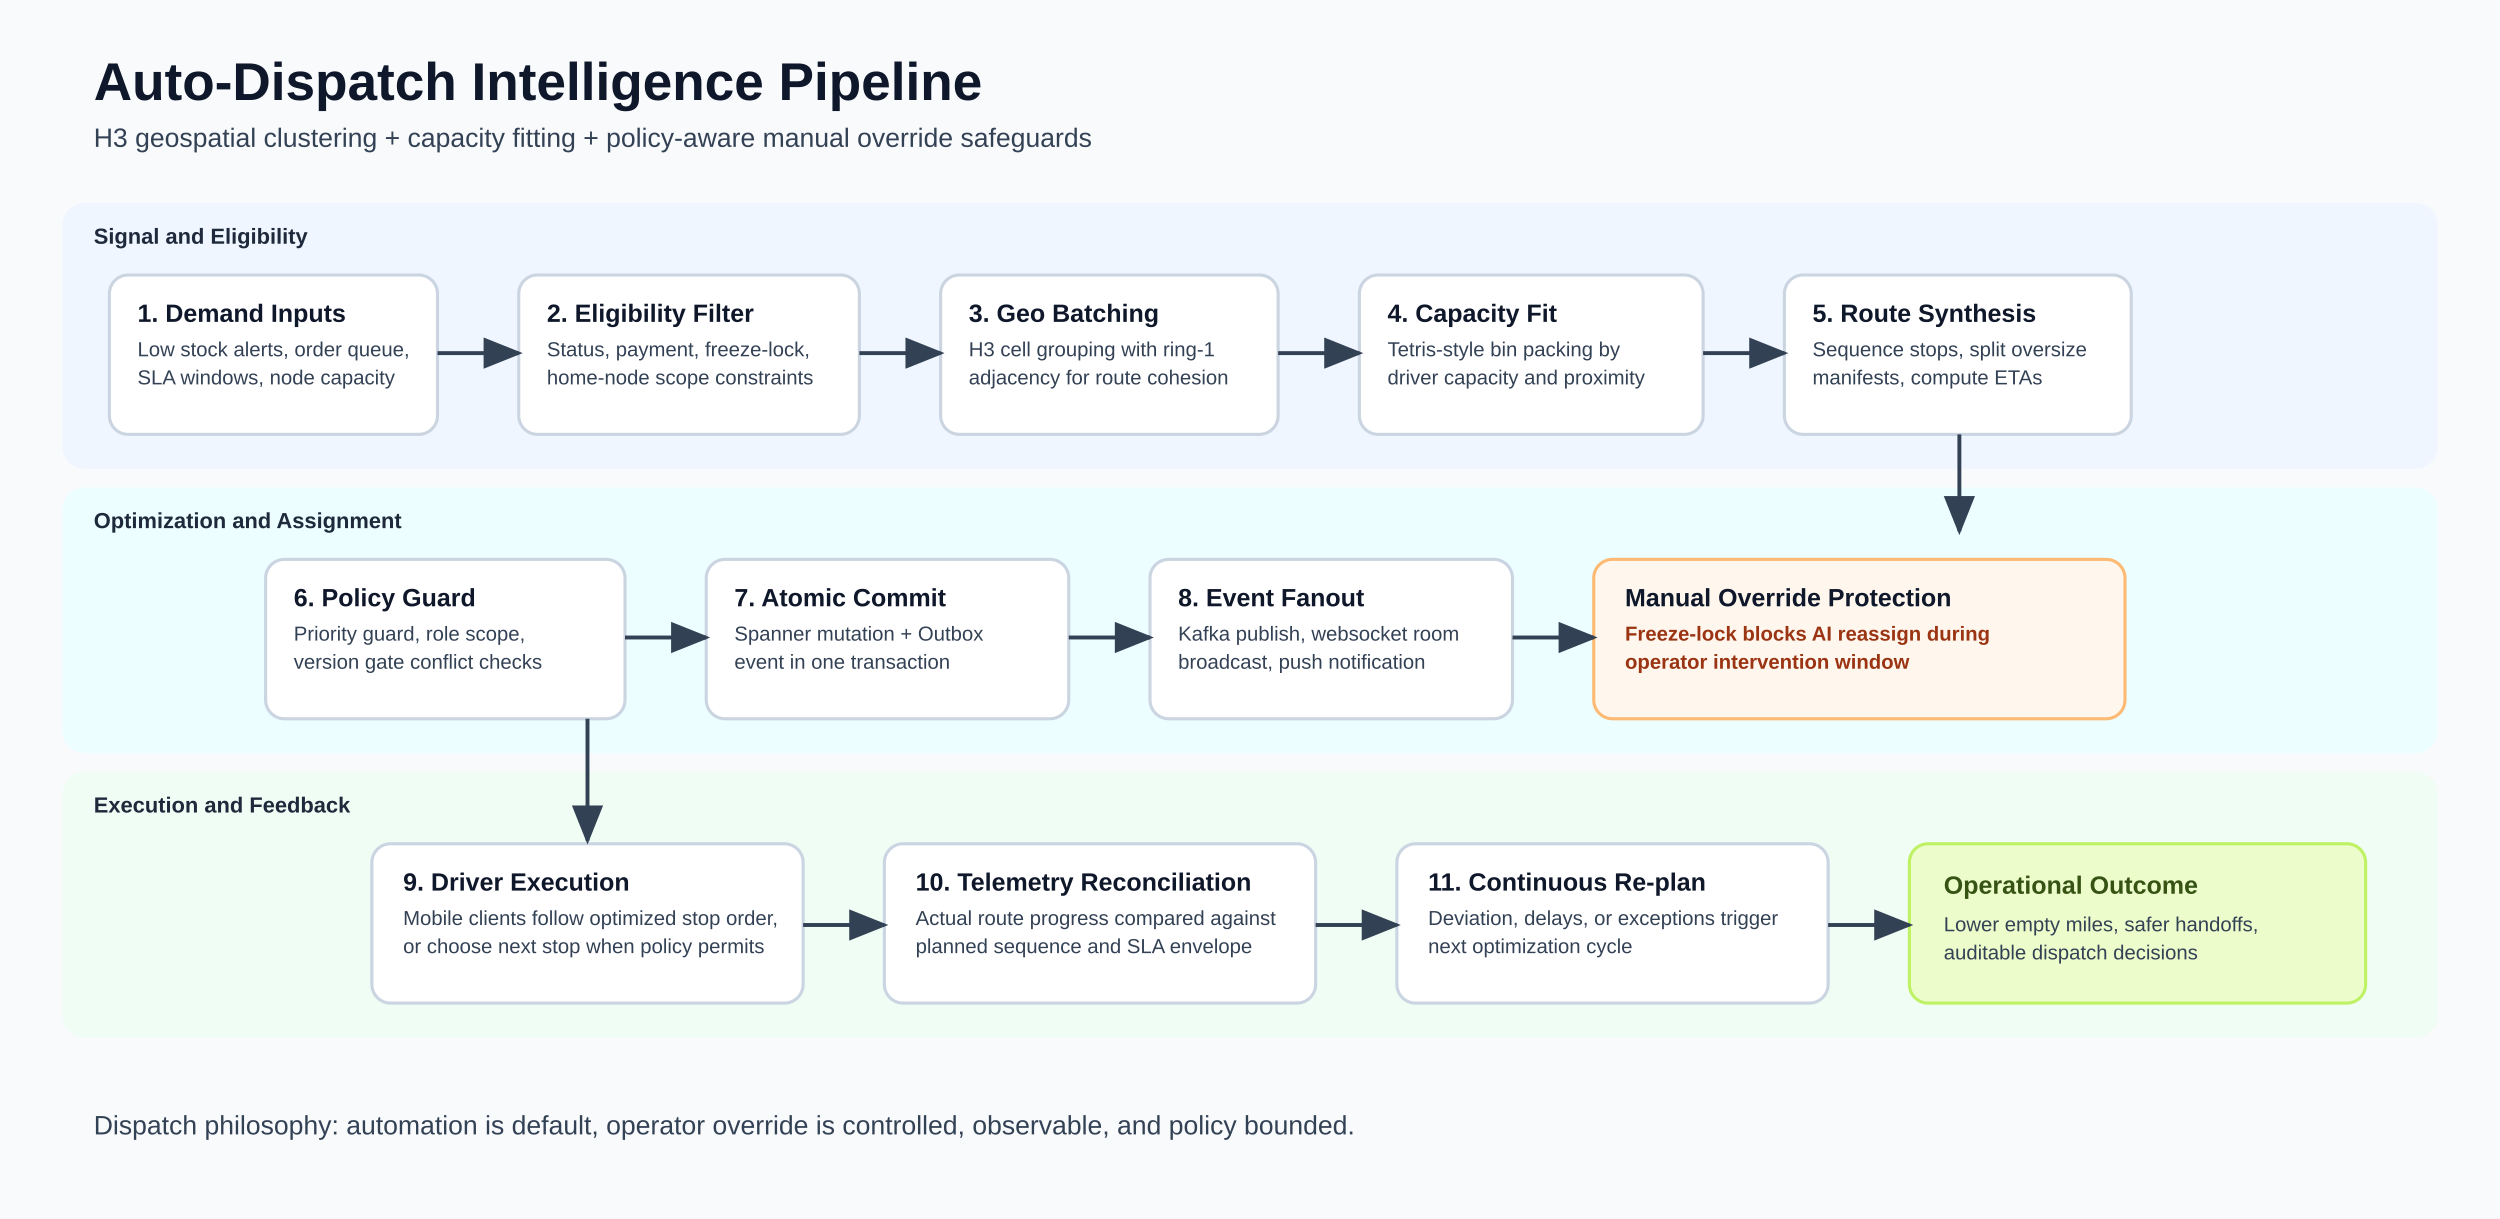
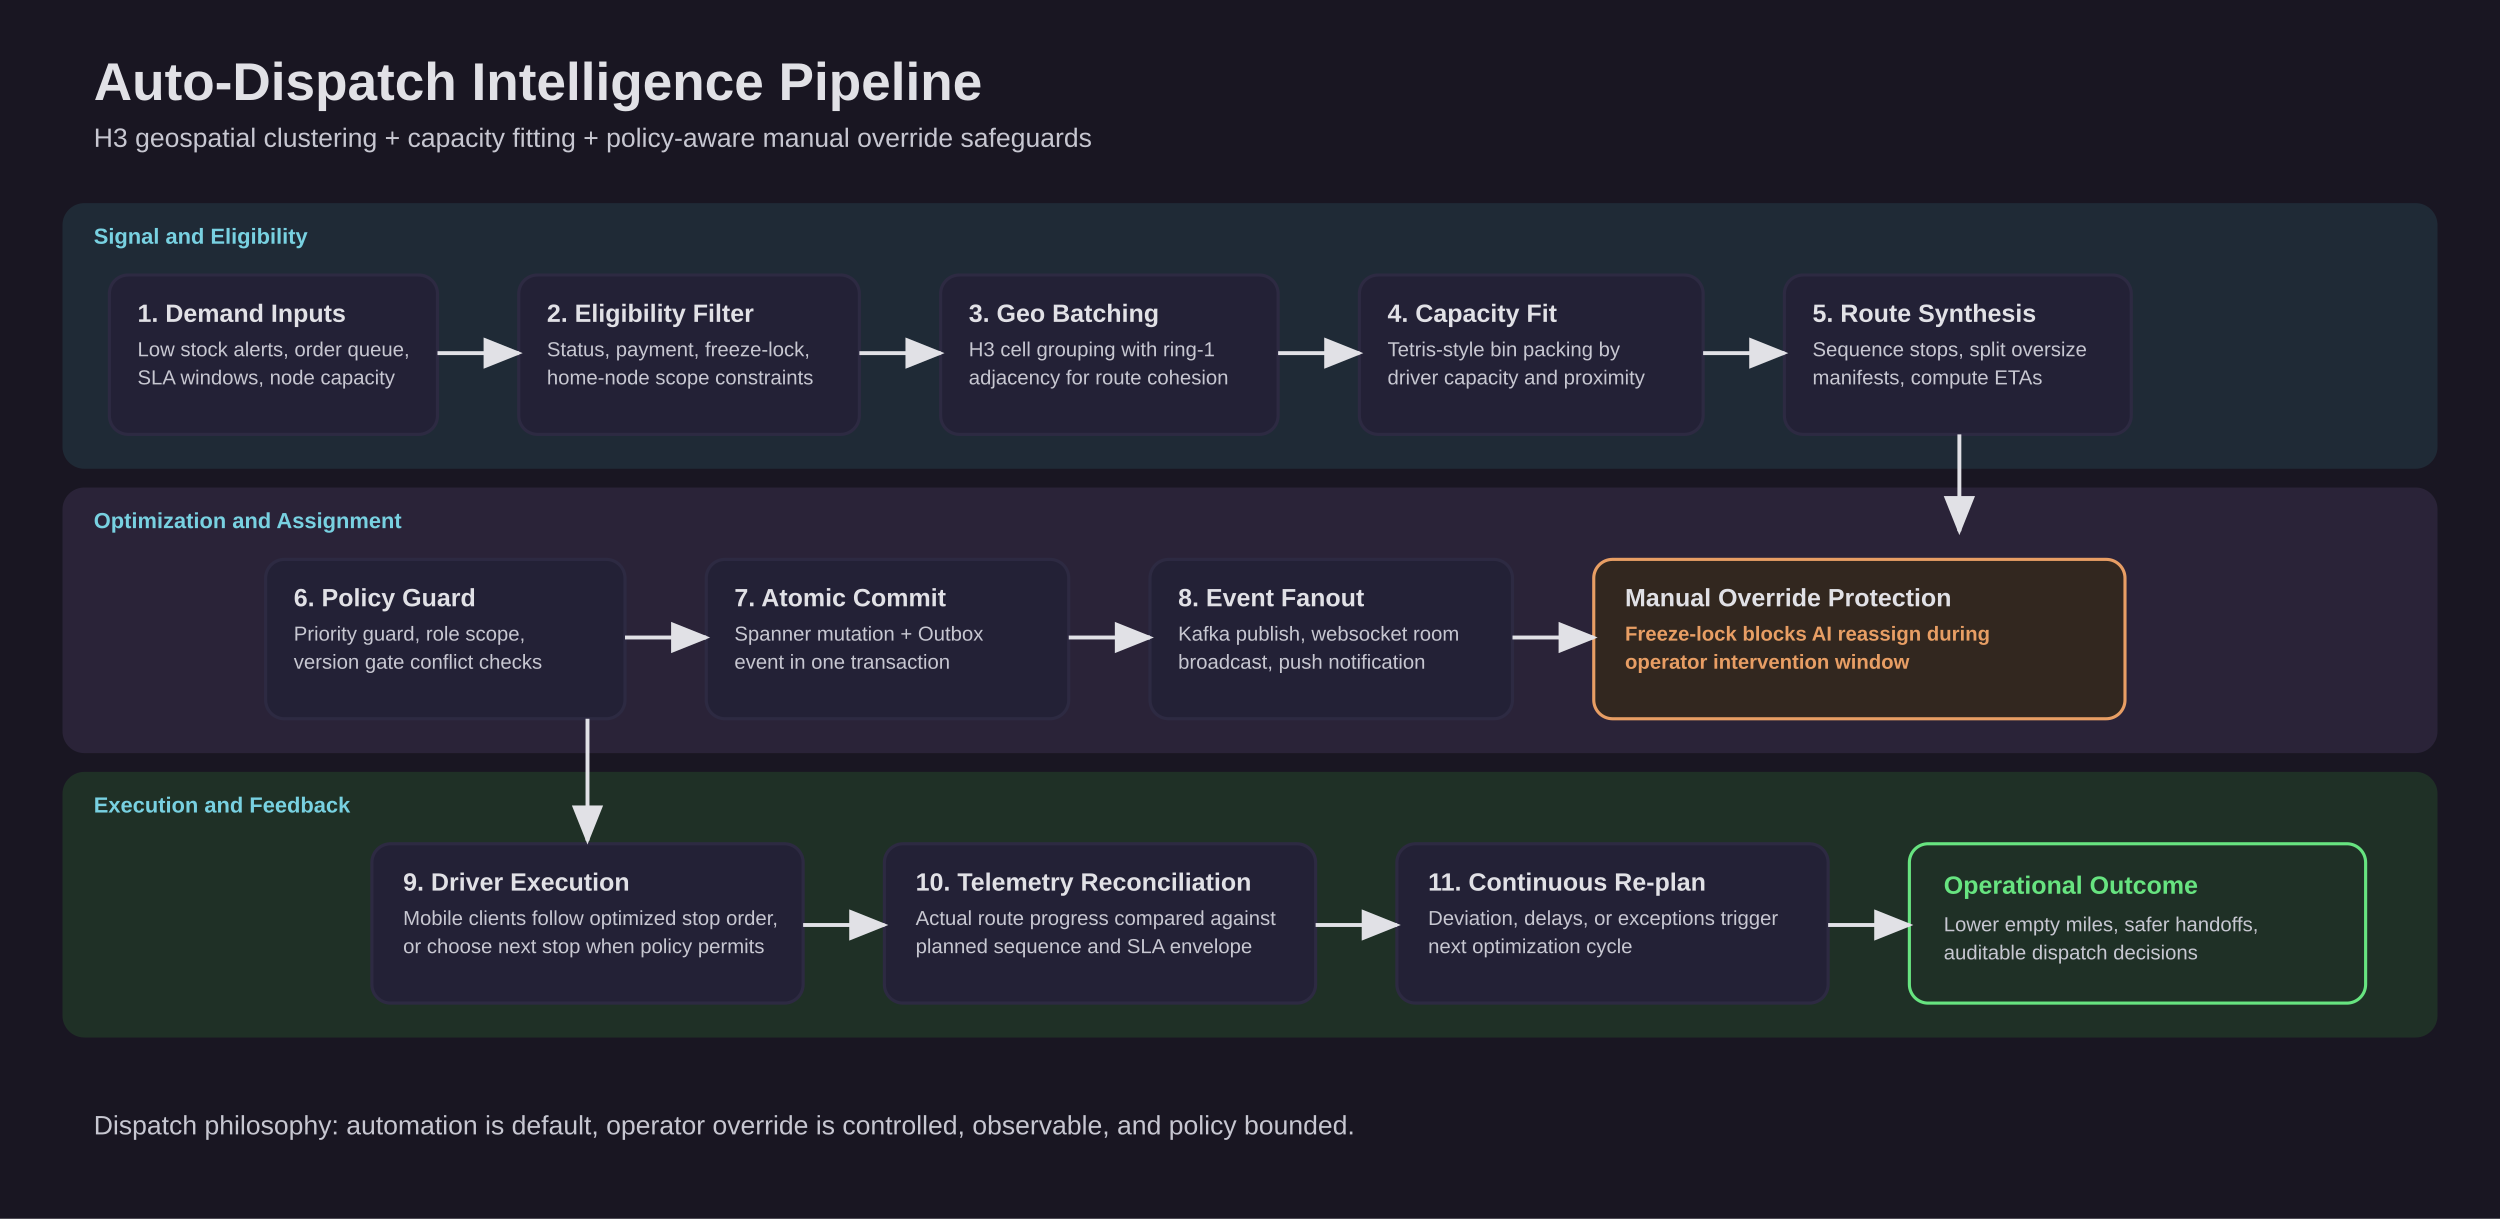
<svg xmlns="http://www.w3.org/2000/svg" width="1600" height="780" viewBox="0 0 1600 780" role="img" aria-label="Auto-dispatch optimization pipeline">
  <defs>
    <style>
-       .bg { fill: #f8fafc; }
-       .title { font: 700 34px Arial, sans-serif; fill: #0f172a; }
-       .subtitle { font: 500 17px Arial, sans-serif; fill: #334155; }
-       .step { fill: #ffffff; stroke: #cbd5e1; stroke-width: 2; }
-       .stepTitle { font: 700 16px Arial, sans-serif; fill: #0f172a; }
-       .stepText { font: 500 13px Arial, sans-serif; fill: #334155; }
-       .laneA { fill: #eff6ff; }
-       .laneB { fill: #ecfeff; }
-       .laneC { fill: #f0fdf4; }
-       .laneLabel { font: 700 14px Arial, sans-serif; fill: #1e293b; }
-       .arrow { stroke: #334155; stroke-width: 2.5; fill: none; marker-end: url(#arrowHead); }
-       .guard { fill: #fff7ed; stroke: #fdba74; stroke-width: 2; }
-       .guardText { font: 600 13px Arial, sans-serif; fill: #9a3412; }
-       .outcome { fill: #ecfccb; stroke: #bef264; stroke-width: 2; }
-       .outcomeText { font: 700 16px Arial, sans-serif; fill: #365314; }
+       .bg { fill: #191622; }
+       .title { font: 700 34px Arial, sans-serif; fill: #e1e1e6; }
+       .subtitle { font: 500 17px Arial, sans-serif; fill: #c7c7d1; }
+       .step { fill: #232136; stroke: #2d2a42; stroke-width: 2; }
+       .stepTitle { font: 700 16px Arial, sans-serif; fill: #e1e1e6; }
+       .stepText { font: 500 13px Arial, sans-serif; fill: #c7c7d1; }
+       .laneA { fill: #1f2a36; }
+       .laneB { fill: #2a2338; }
+       .laneC { fill: #1f3026; }
+       .laneLabel { font: 700 14px Arial, sans-serif; fill: #78d1e1; }
+       .arrow { stroke: #e1e1e6; stroke-width: 2.5; fill: none; marker-end: url(#arrowHead); }
+       .guard { fill: #32271f; stroke: #e89e64; stroke-width: 2; }
+       .guardText { font: 600 13px Arial, sans-serif; fill: #e89e64; }
+       .outcome { fill: #1f3026; stroke: #67e480; stroke-width: 2; }
+       .outcomeText { font: 700 16px Arial, sans-serif; fill: #67e480; }
    </style>
    <marker id="arrowHead" markerWidth="10" markerHeight="8" refX="9" refY="4" orient="auto" markerUnits="strokeWidth">
-       <path d="M0,0 L10,4 L0,8 Z" fill="#334155" />
+       <path d="M0,0 L10,4 L0,8 Z" fill="#e1e1e6" />
    </marker>
  </defs>
  <rect class="bg" x="0" y="0" width="1600" height="780" />
  <text class="title" x="60" y="64">Auto-Dispatch Intelligence Pipeline</text>
  <text class="subtitle" x="60" y="94">H3 geospatial clustering + capacity fitting + policy-aware manual override safeguards</text>
  <rect class="laneA" x="40" y="130" width="1520" height="170" rx="14" />
  <rect class="laneB" x="40" y="312" width="1520" height="170" rx="14" />
  <rect class="laneC" x="40" y="494" width="1520" height="170" rx="14" />
  <text class="laneLabel" x="60" y="156">Signal and Eligibility</text>
  <text class="laneLabel" x="60" y="338">Optimization and Assignment</text>
  <text class="laneLabel" x="60" y="520">Execution and Feedback</text>
  <rect class="step" x="70" y="176" width="210" height="102" rx="12" />
  <text class="stepTitle" x="88" y="206">1. Demand Inputs</text>
  <text class="stepText" x="88" y="228">Low stock alerts, order queue,</text>
  <text class="stepText" x="88" y="246">SLA windows, node capacity</text>
  <rect class="step" x="332" y="176" width="218" height="102" rx="12" />
  <text class="stepTitle" x="350" y="206">2. Eligibility Filter</text>
  <text class="stepText" x="350" y="228">Status, payment, freeze-lock,</text>
  <text class="stepText" x="350" y="246">home-node scope constraints</text>
  <rect class="step" x="602" y="176" width="216" height="102" rx="12" />
  <text class="stepTitle" x="620" y="206">3. Geo Batching</text>
  <text class="stepText" x="620" y="228">H3 cell grouping with ring-1</text>
  <text class="stepText" x="620" y="246">adjacency for route cohesion</text>
  <rect class="step" x="870" y="176" width="220" height="102" rx="12" />
  <text class="stepTitle" x="888" y="206">4. Capacity Fit</text>
  <text class="stepText" x="888" y="228">Tetris-style bin packing by</text>
  <text class="stepText" x="888" y="246">driver capacity and proximity</text>
  <rect class="step" x="1142" y="176" width="222" height="102" rx="12" />
  <text class="stepTitle" x="1160" y="206">5. Route Synthesis</text>
  <text class="stepText" x="1160" y="228">Sequence stops, split oversize</text>
  <text class="stepText" x="1160" y="246">manifests, compute ETAs</text>
  <rect class="step" x="170" y="358" width="230" height="102" rx="12" />
  <text class="stepTitle" x="188" y="388">6. Policy Guard</text>
  <text class="stepText" x="188" y="410">Priority guard, role scope,</text>
  <text class="stepText" x="188" y="428">version gate conflict checks</text>
  <rect class="step" x="452" y="358" width="232" height="102" rx="12" />
  <text class="stepTitle" x="470" y="388">7. Atomic Commit</text>
  <text class="stepText" x="470" y="410">Spanner mutation + Outbox</text>
  <text class="stepText" x="470" y="428">event in one transaction</text>
  <rect class="step" x="736" y="358" width="232" height="102" rx="12" />
  <text class="stepTitle" x="754" y="388">8. Event Fanout</text>
  <text class="stepText" x="754" y="410">Kafka publish, websocket room</text>
  <text class="stepText" x="754" y="428">broadcast, push notification</text>
  <rect class="guard" x="1020" y="358" width="340" height="102" rx="12" />
  <text class="stepTitle" x="1040" y="388">Manual Override Protection</text>
  <text class="guardText" x="1040" y="410">Freeze-lock blocks AI reassign during</text>
  <text class="guardText" x="1040" y="428">operator intervention window</text>
  <rect class="step" x="238" y="540" width="276" height="102" rx="12" />
  <text class="stepTitle" x="258" y="570">9. Driver Execution</text>
  <text class="stepText" x="258" y="592">Mobile clients follow optimized stop order,</text>
  <text class="stepText" x="258" y="610">or choose next stop when policy permits</text>
  <rect class="step" x="566" y="540" width="276" height="102" rx="12" />
  <text class="stepTitle" x="586" y="570">10. Telemetry Reconciliation</text>
  <text class="stepText" x="586" y="592">Actual route progress compared against</text>
  <text class="stepText" x="586" y="610">planned sequence and SLA envelope</text>
  <rect class="step" x="894" y="540" width="276" height="102" rx="12" />
  <text class="stepTitle" x="914" y="570">11. Continuous Re-plan</text>
  <text class="stepText" x="914" y="592">Deviation, delays, or exceptions trigger</text>
  <text class="stepText" x="914" y="610">next optimization cycle</text>
  <rect class="outcome" x="1222" y="540" width="292" height="102" rx="12" />
  <text class="outcomeText" x="1244" y="572">Operational Outcome</text>
  <text class="stepText" x="1244" y="596">Lower empty miles, safer handoffs,</text>
  <text class="stepText" x="1244" y="614">auditable dispatch decisions</text>
  <path class="arrow" d="M280 226 L332 226" />
  <path class="arrow" d="M550 226 L602 226" />
  <path class="arrow" d="M818 226 L870 226" />
  <path class="arrow" d="M1090 226 L1142 226" />
  <path class="arrow" d="M1254 278 L1254 340" />
  <path class="arrow" d="M400 408 L452 408" />
  <path class="arrow" d="M684 408 L736 408" />
  <path class="arrow" d="M968 408 L1020 408" />
  <path class="arrow" d="M376 460 L376 538" />
  <path class="arrow" d="M514 592 L566 592" />
  <path class="arrow" d="M842 592 L894 592" />
  <path class="arrow" d="M1170 592 L1222 592" />
  <text class="subtitle" x="60" y="726">Dispatch philosophy: automation is default, operator override is controlled, observable, and policy bounded.</text>
</svg>
